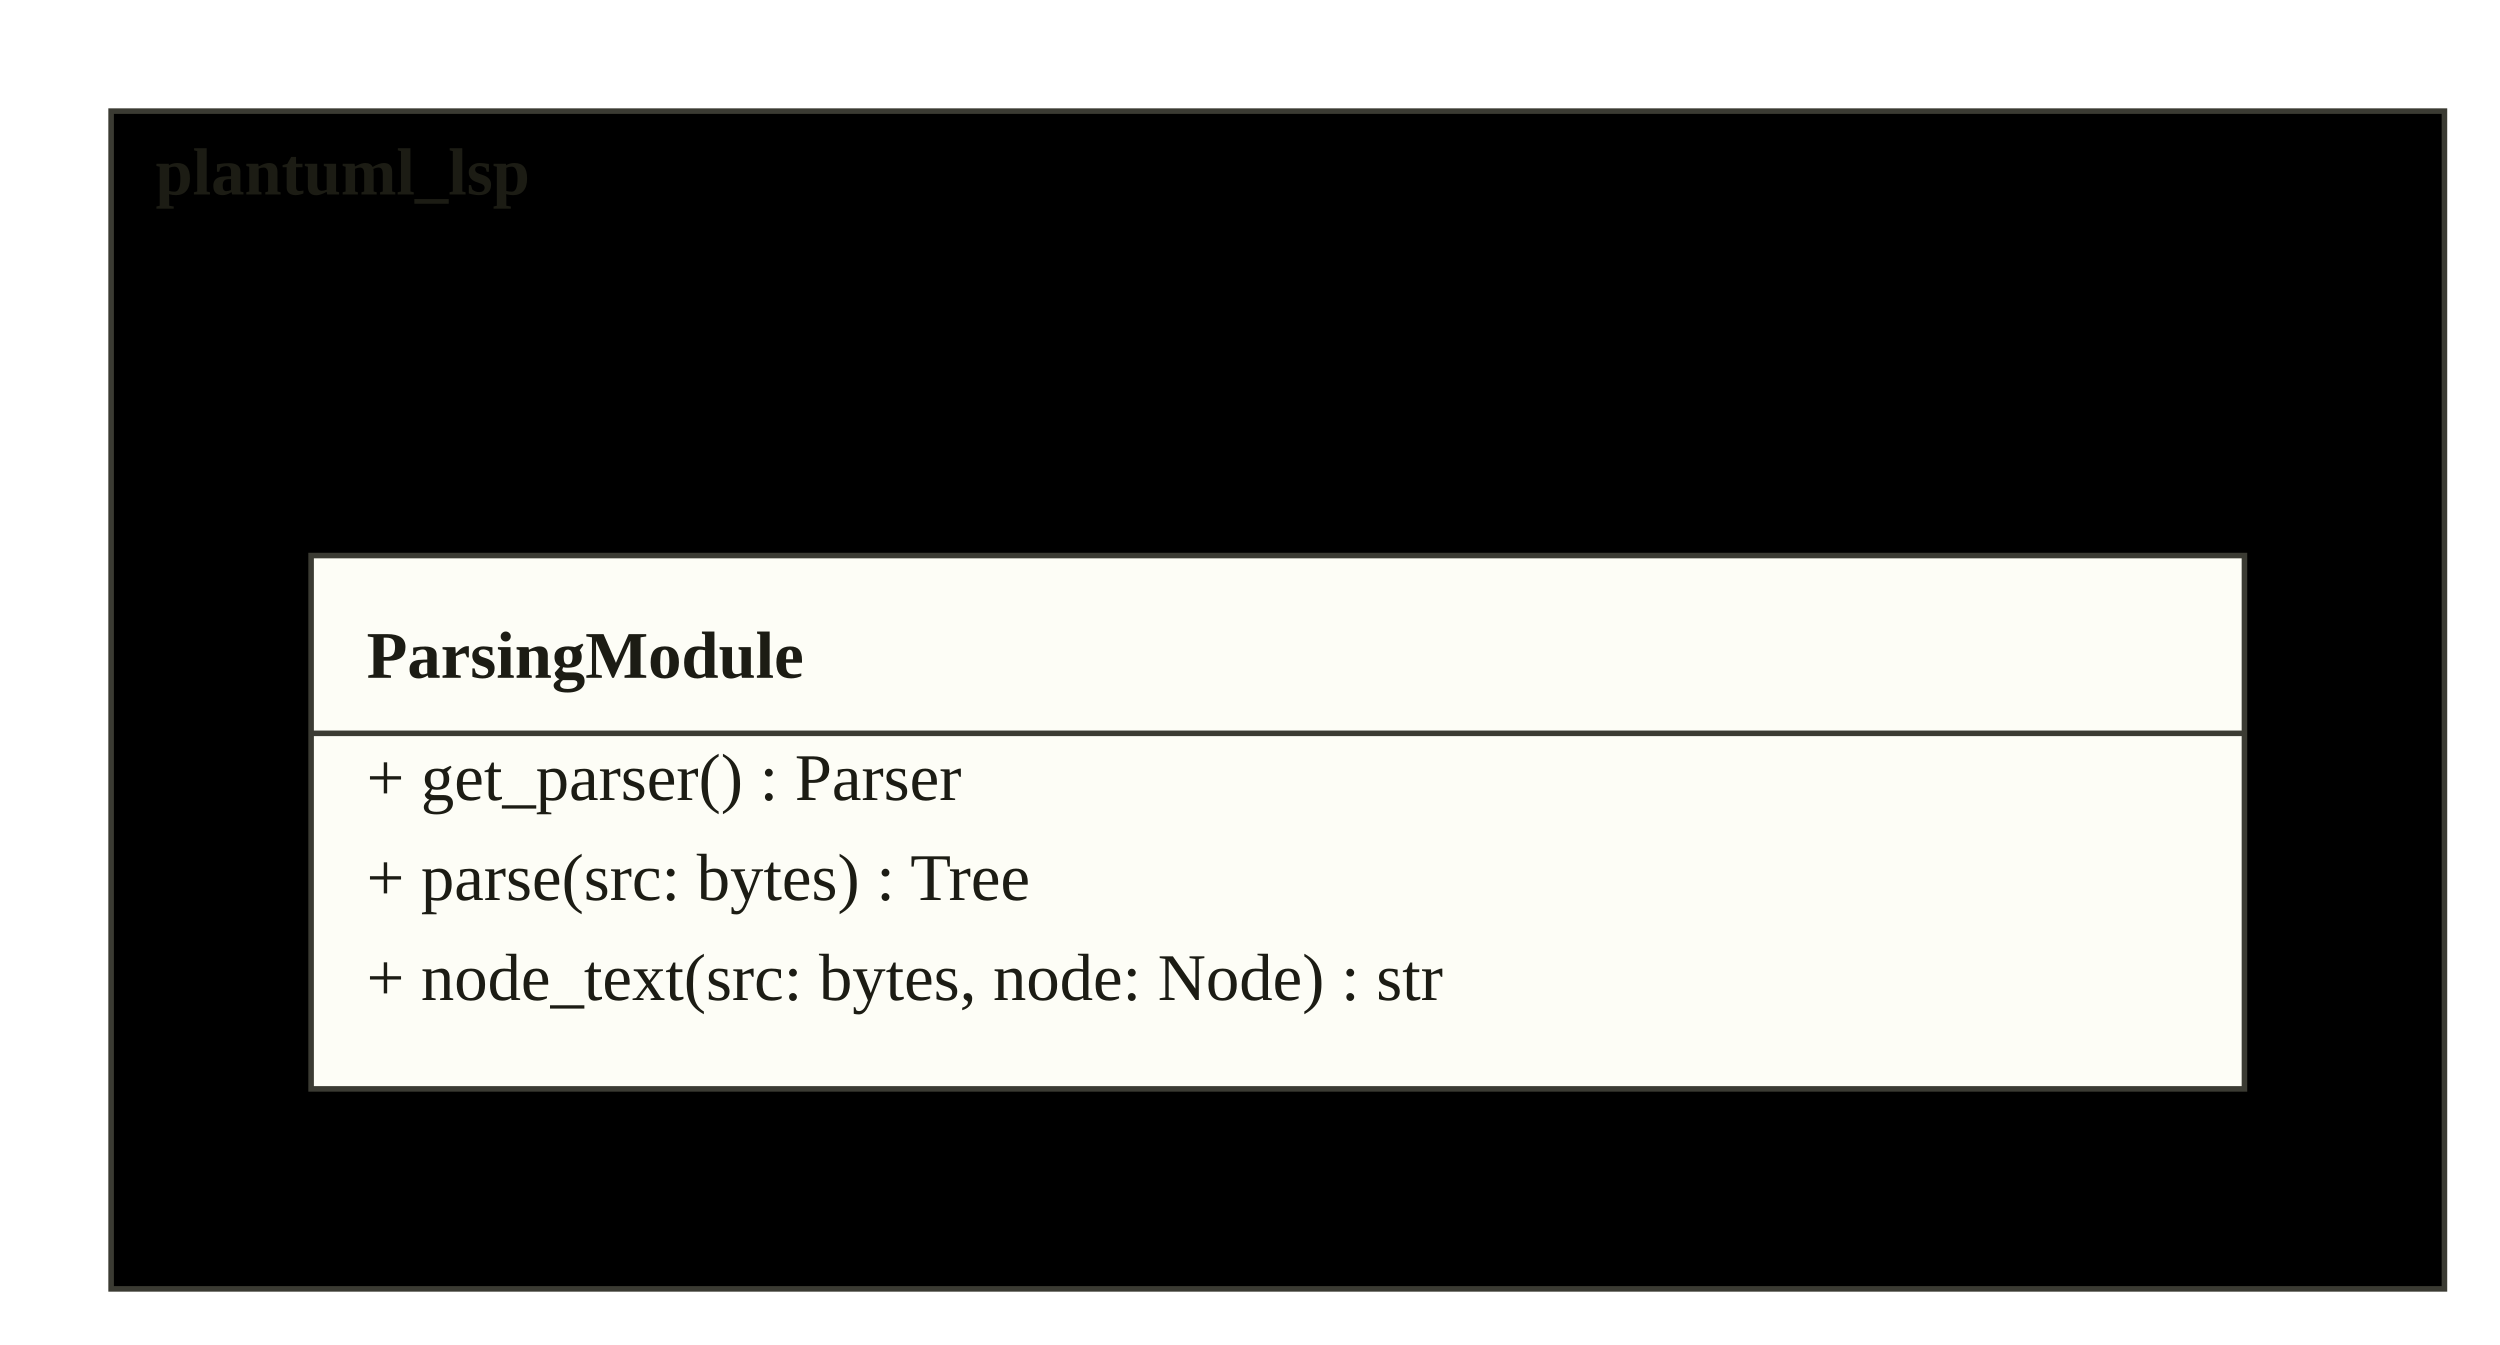
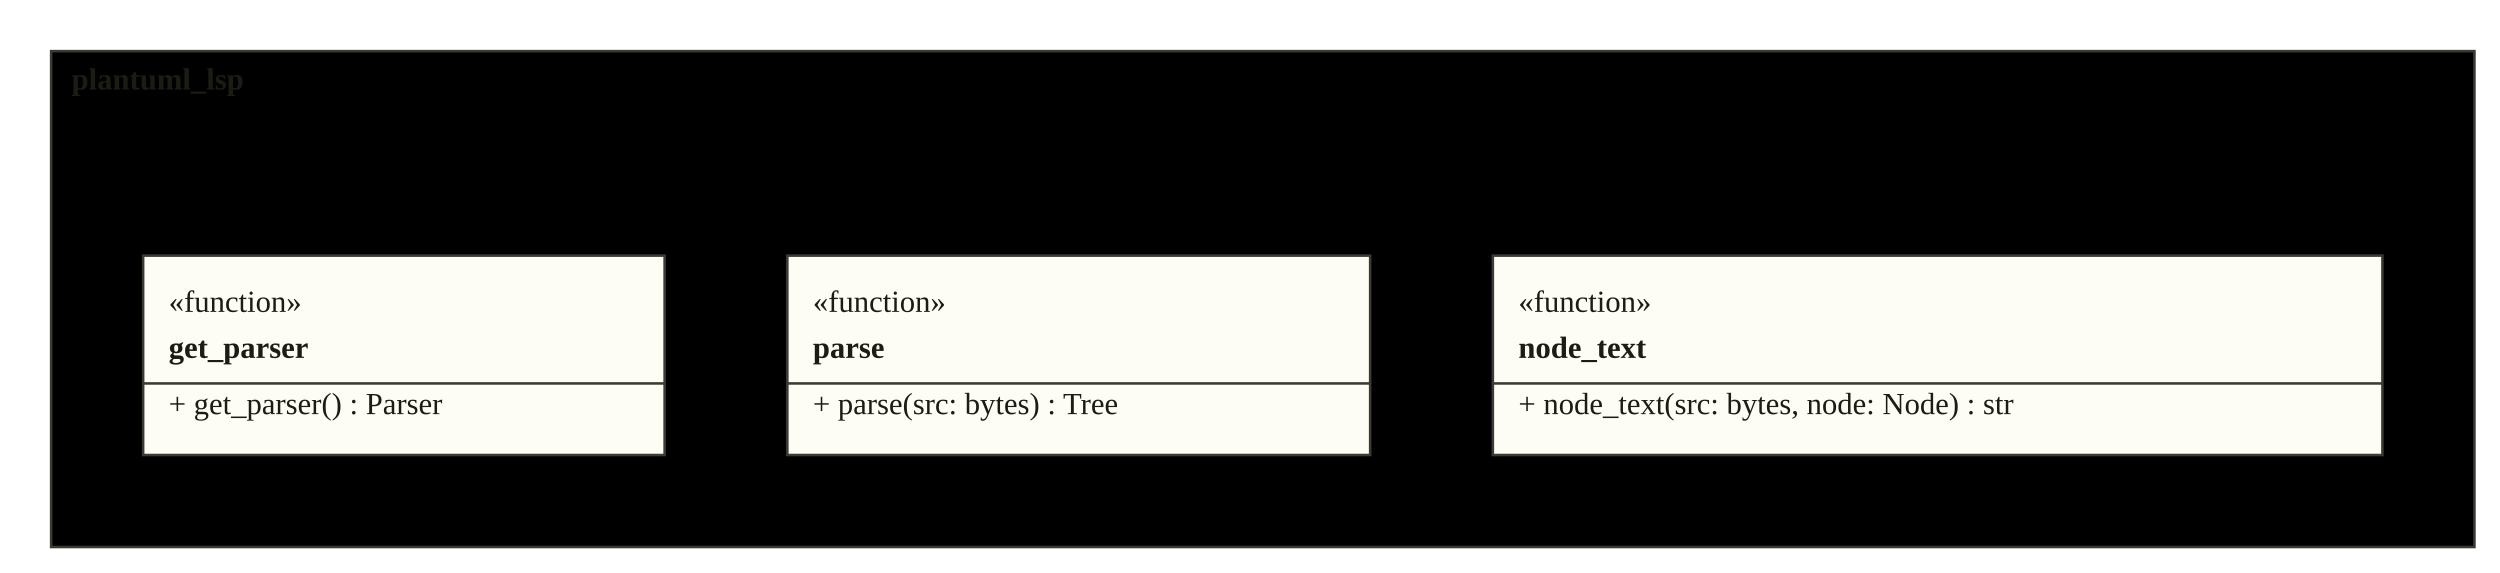
- <svg xmlns="http://www.w3.org/2000/svg" viewBox="-10 -10 450 242" width="450" height="242" class="pr-diagram" role="img">
+ <svg xmlns="http://www.w3.org/2000/svg" viewBox="-10 -10 978 224" width="978" height="224" class="pr-diagram" role="img">
  <style>
  :root { color-scheme: light dark; }
  .pr-diagram { font-family: var(--pr-font, ui-monospace, monospace); font-size: 12px; }
  .pr-box rect { fill: var(--pr-box-fill, #fdfdf6); stroke: var(--pr-stroke, #3b3b33); }
  .pr-container &gt; rect { fill: var(--pr-container-fill, none); stroke: var(--pr-stroke, #3b3b33); stroke-dasharray: none; }
  .pr-note rect { fill: var(--pr-note-fill, #fbf6d9); stroke: var(--pr-stroke, #3b3b33); }
  text { fill: var(--pr-text, #1c1c14); }
  .pr-header { font-weight: 600; }
  .pr-abstract .pr-header { font-style: italic; }
  .pr-sep { stroke: var(--pr-stroke, #3b3b33); }
  .pr-edge { stroke: var(--pr-stroke, #3b3b33); fill: none; }
  .pr-edge-realization, .pr-edge-dependency, .pr-edge-attachment { stroke-dasharray: 6 4; }
</style>
  <defs>
    <marker id="pr-tri" viewBox="0 0 14 12" refX="13" refY="6" markerWidth="14" markerHeight="12" orient="auto">
      <path d="M1,1 L13,6 L1,11 Z" fill="var(--pr-box-fill, #fdfdf6)" stroke="var(--pr-stroke, #3b3b33)" />
    </marker>
    <marker id="pr-diamond-filled" viewBox="0 0 16 10" refX="15" refY="5" markerWidth="16" markerHeight="10" orient="auto">
      <path d="M1,5 L8,1 L15,5 L8,9 Z" fill="var(--pr-stroke, #3b3b33)" />
    </marker>
    <marker id="pr-diamond" viewBox="0 0 16 10" refX="15" refY="5" markerWidth="16" markerHeight="10" orient="auto">
      <path d="M1,5 L8,1 L15,5 L8,9 Z" fill="var(--pr-box-fill, #fdfdf6)" stroke="var(--pr-stroke, #3b3b33)" />
    </marker>
    <marker id="pr-arrow" viewBox="0 0 12 12" refX="11" refY="6" markerWidth="12" markerHeight="12" orient="auto">
      <path d="M1,1 L11,6 L1,11" fill="none" stroke="var(--pr-stroke, #3b3b33)" />
    </marker>
  </defs>
  <g id="plantuml_lsp.parsing" class="pr-container pr-classifier-namespace">
-     <rect x="28" y="50" width="384" height="154" />
+     <rect x="28" y="50" width="912" height="136" />
    <text class="pr-header" x="36" y="65">parsing</text>
  </g>
  <g id="plantuml_lsp" class="pr-container pr-classifier-namespace">
-     <rect x="10" y="10" width="420" height="212" />
+     <rect x="10" y="10" width="948" height="194" />
    <text class="pr-header" x="18" y="25">plantuml_lsp</text>
  </g>
-   <g id="plantuml_lsp.parsing.ParsingModule" class="pr-box pr-classifier-class">
-     <rect x="46" y="90" width="348" height="96" />
-     <text class="pr-header" x="56" y="112">ParsingModule</text>
-     <line class="pr-sep" x1="46" y1="122" x2="394" y2="122" />
-     <text x="56" y="134">+ get_parser() : Parser</text>
-     <text x="56" y="152">+ parse(src: bytes) : Tree</text>
-     <text x="56" y="170">+ node_text(src: bytes, node: Node) : str</text>
+   <g id="plantuml_lsp.parsing.get_parser" class="pr-box pr-classifier-class">
+     <rect x="46" y="90" width="204" height="78" />
+     <text x="56" y="112">«function»</text>
+     <text class="pr-header" x="56" y="130">get_parser</text>
+     <line class="pr-sep" x1="46" y1="140" x2="250" y2="140" />
+     <text x="56" y="152">+ get_parser() : Parser</text>
+   </g>
+   <g id="plantuml_lsp.parsing.parse" class="pr-box pr-classifier-class">
+     <rect x="298" y="90" width="228" height="78" />
+     <text x="308" y="112">«function»</text>
+     <text class="pr-header" x="308" y="130">parse</text>
+     <line class="pr-sep" x1="298" y1="140" x2="526" y2="140" />
+     <text x="308" y="152">+ parse(src: bytes) : Tree</text>
+   </g>
+   <g id="plantuml_lsp.parsing.node_text" class="pr-box pr-classifier-class">
+     <rect x="574" y="90" width="348" height="78" />
+     <text x="584" y="112">«function»</text>
+     <text class="pr-header" x="584" y="130">node_text</text>
+     <line class="pr-sep" x1="574" y1="140" x2="922" y2="140" />
+     <text x="584" y="152">+ node_text(src: bytes, node: Node) : str</text>
  </g>
</svg>
